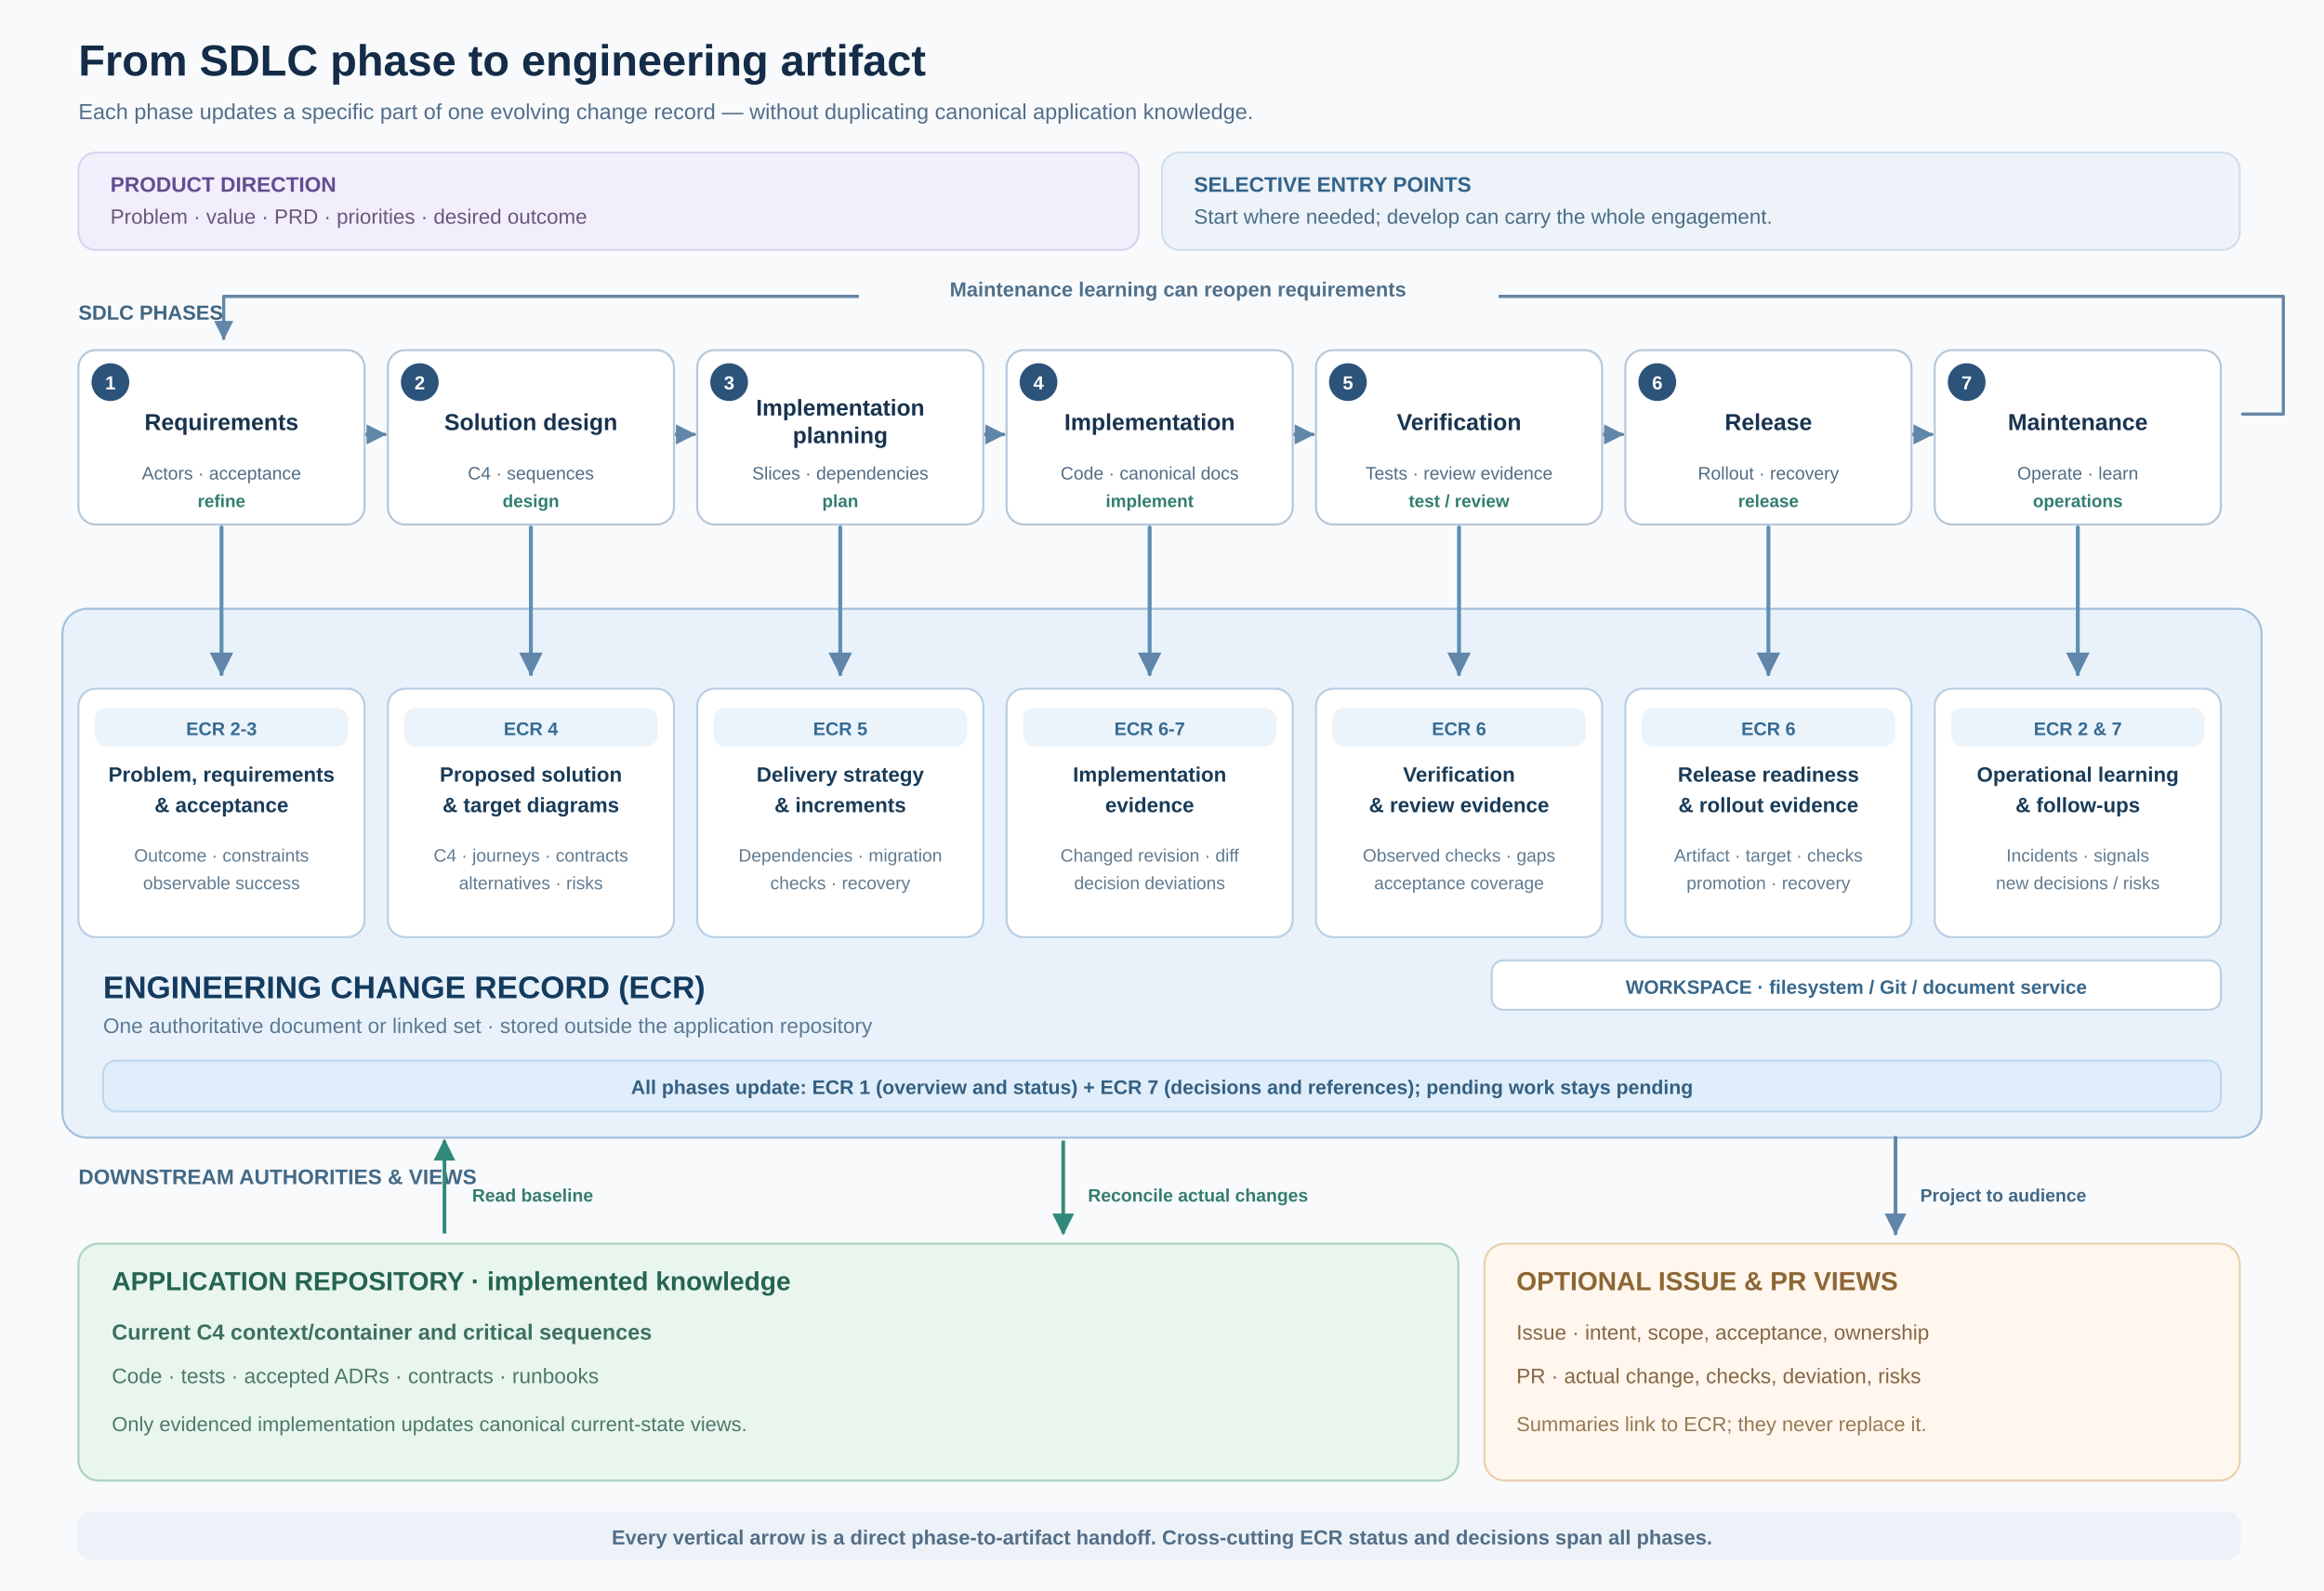
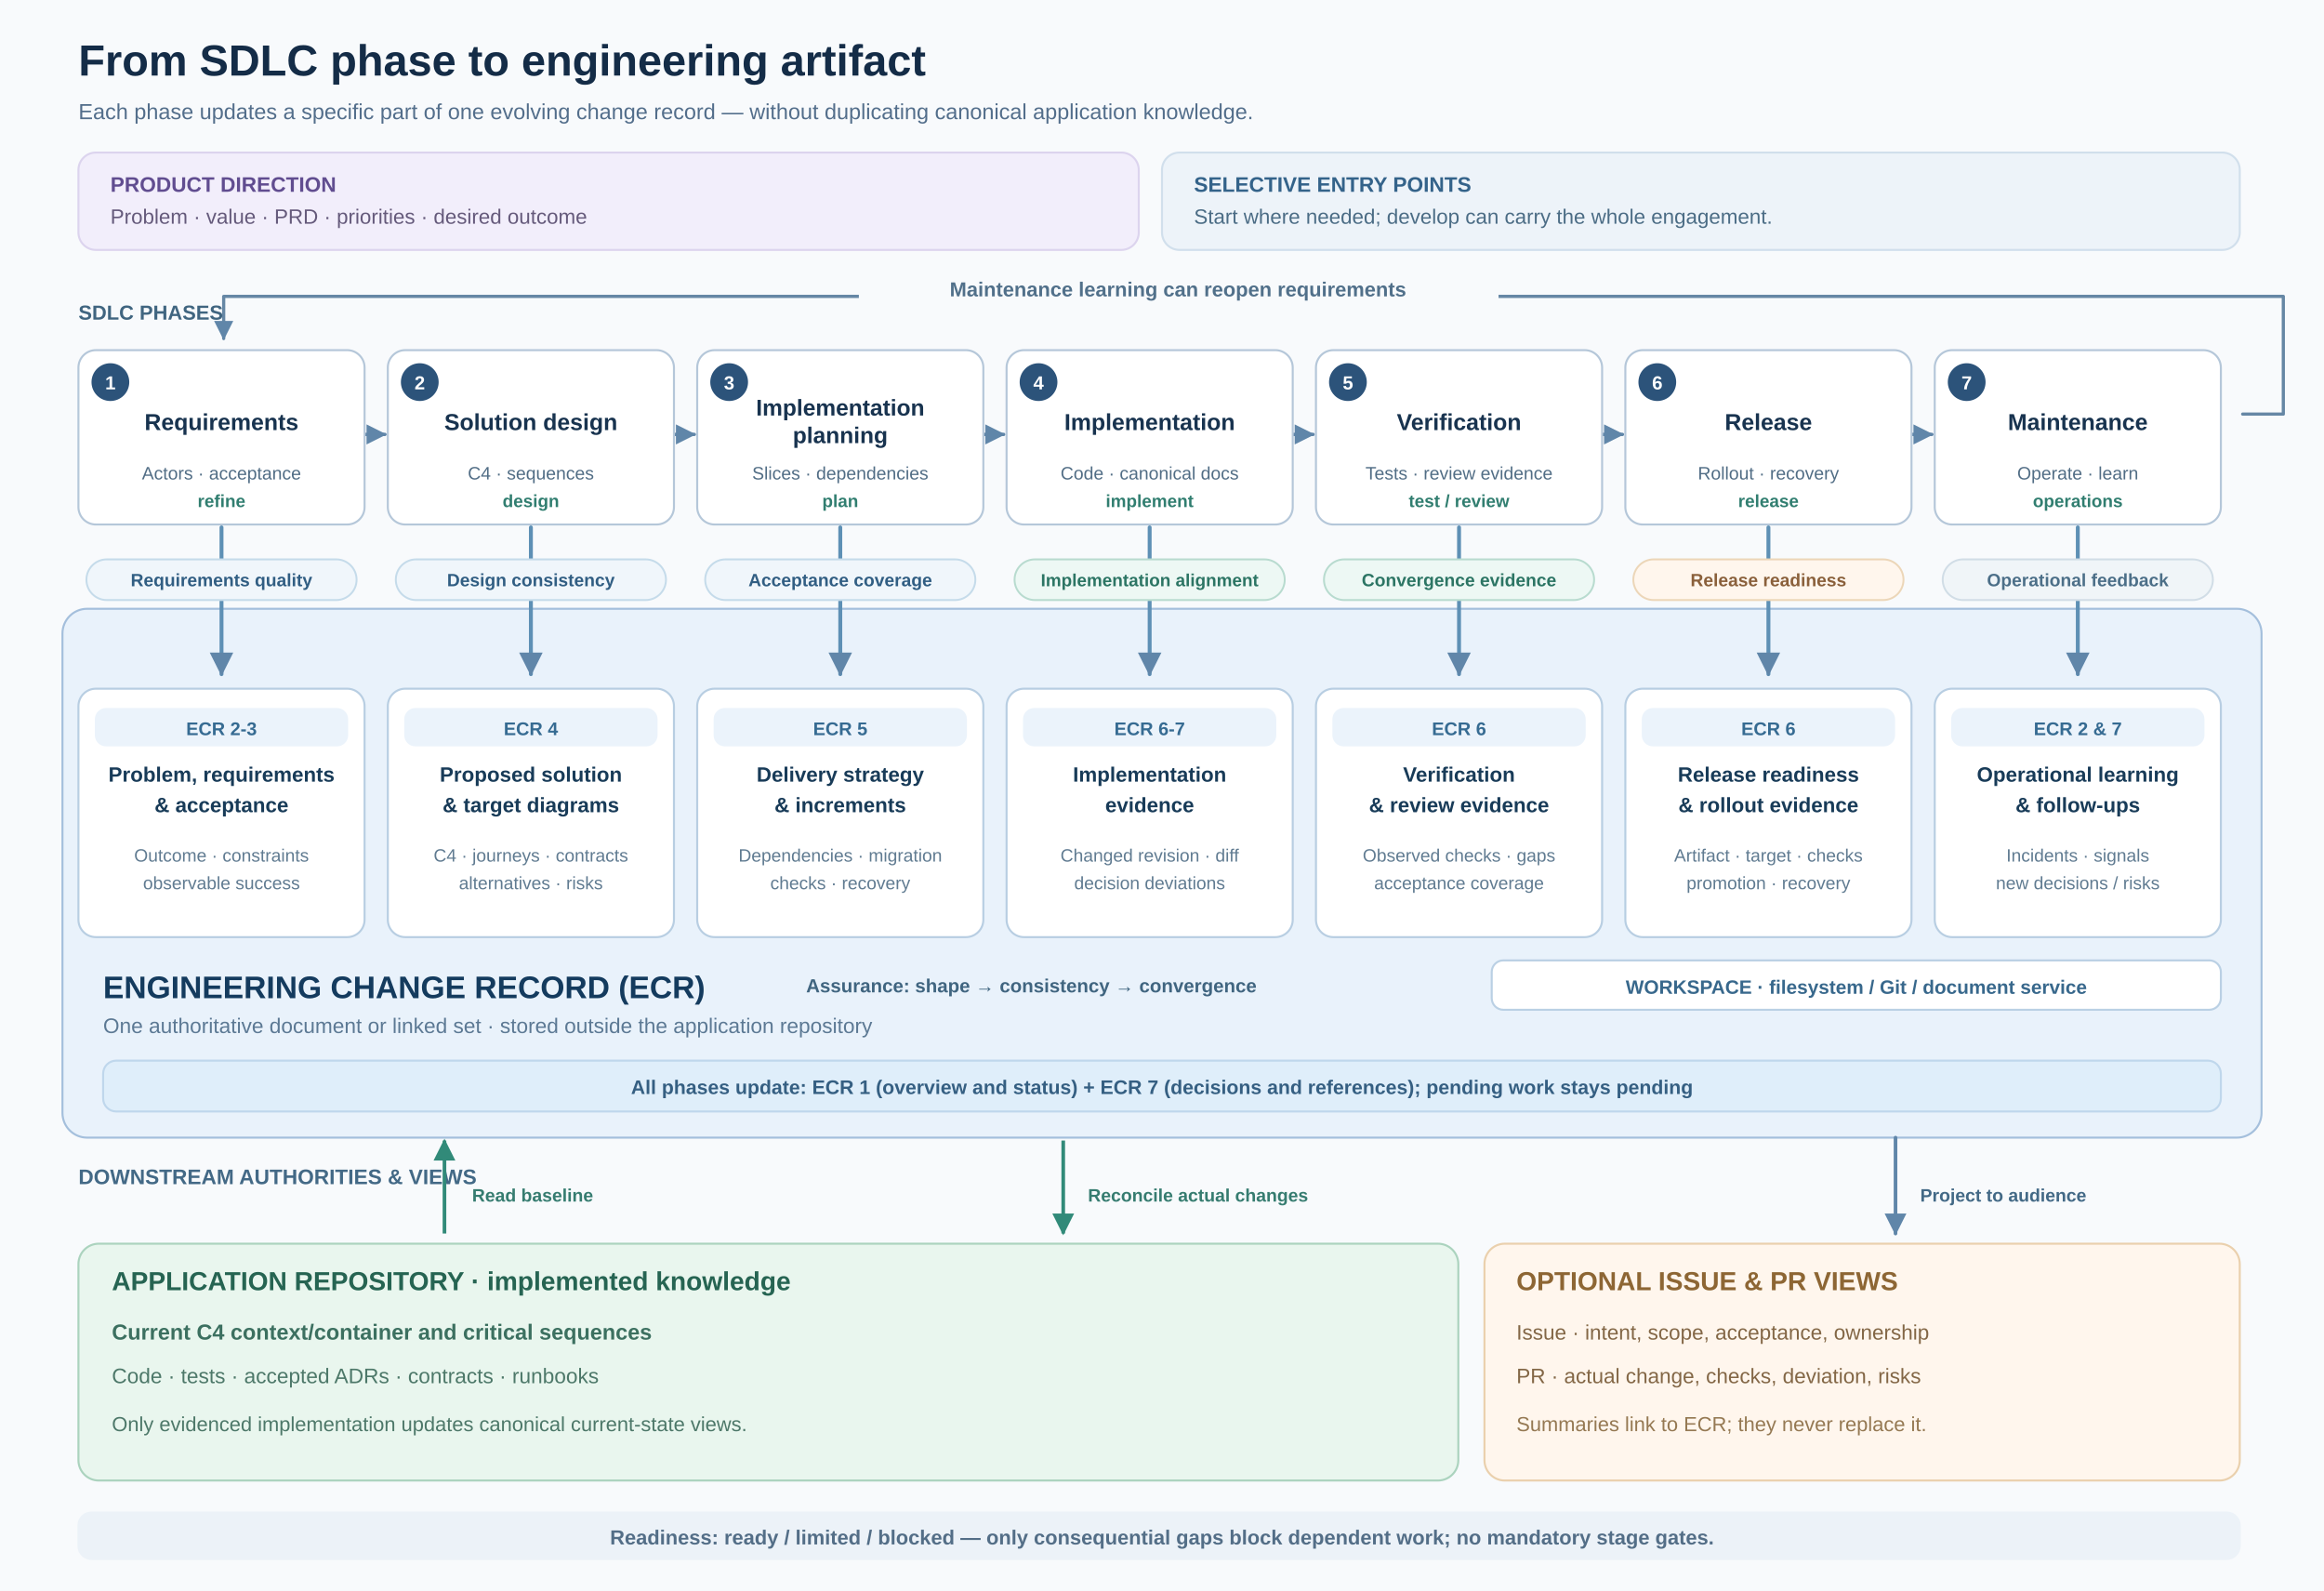
<svg xmlns="http://www.w3.org/2000/svg" width="1600" height="1095" viewBox="0 0 1600 1095" role="img" aria-labelledby="title description">
  <defs>
    <marker id="arrow" viewBox="0 0 8 8" refX="6.5" refY="4" markerWidth="8" markerHeight="8" orient="auto">
      <path d="M1 1 L7 4 L1 7 Z" fill="#6086a9" />
    </marker>
    <marker id="greenArrow" viewBox="0 0 8 8" refX="6.5" refY="4" markerWidth="8" markerHeight="8" orient="auto">
      <path d="M1 1 L7 4 L1 7 Z" fill="#318a79" />
    </marker>
  </defs>
  <rect width="1600" height="1095" fill="#f8fafc" />
  <g font-family="Arial, Helvetica, sans-serif">
    <text x="54" y="52" font-size="30" fill="#142c47" font-weight="700">From SDLC phase to engineering artifact</text>
    <text x="54" y="82" font-size="15" fill="#536e8b">Each phase updates a specific part of one evolving change record — without duplicating canonical application knowledge.</text>
    <rect x="54" y="105" width="730" height="67" rx="12" fill="#f2eefb" stroke="#dcd4ee" stroke-width="1.4" />
    <text x="76" y="132" font-size="14.5" fill="#614d90" font-weight="700">PRODUCT DIRECTION</text>
    <text x="76" y="154" font-size="14.3" fill="#655a7b">Problem · value · PRD · priorities · desired outcome</text>
    <rect x="800" y="105" width="742" height="67" rx="12" fill="#edf3f9" stroke="#d1dfec" stroke-width="1.4" />
    <text x="822" y="132" font-size="14.5" fill="#34638a" font-weight="700">SELECTIVE ENTRY POINTS</text>
    <text x="822" y="154" font-size="14.3" fill="#4b6c85">Start where needed; develop can carry the whole engagement.</text>
    <path d="M1544 285 H1572 V204 H154 V233" fill="none" stroke="#6687a5" stroke-width="2.2" stroke-linecap="round" stroke-linejoin="round" marker-end="url(#arrow)" />
    <rect x="592" y="184" width="439" height="29" rx="5" fill="#f8fafc" stroke="#f8fafc" stroke-width="1.4" />
    <text x="811" y="204" font-size="14" fill="#51708a" font-weight="700" text-anchor="middle">Maintenance learning can reopen requirements</text>
    <text x="54" y="220" font-size="14" fill="#406580" font-weight="700">SDLC PHASES</text>
    <path d="M251 299 H265" fill="none" stroke="#6086a9" stroke-width="2.3" stroke-linecap="round" stroke-linejoin="round" marker-end="url(#arrow)" />
    <rect x="54" y="241" width="197" height="120" rx="12" fill="#ffffff" stroke="#b5c7d9" stroke-width="1.4" />
    <circle cx="76" cy="263" r="13" fill="#2c537a" />
    <text x="76" y="268" font-size="13" fill="#fff" font-weight="700" text-anchor="middle">1</text>
    <text x="152.5" y="296" font-size="15.9" fill="#18334f" font-weight="700" text-anchor="middle">Requirements</text>
    <text x="152.5" y="330" font-size="12.4" fill="#516d85" text-anchor="middle">Actors · acceptance</text>
    <text x="152.5" y="349" font-size="12.1" fill="#317e70" font-weight="700" text-anchor="middle">refine</text>
    <path d="M464 299 H478" fill="none" stroke="#6086a9" stroke-width="2.3" stroke-linecap="round" stroke-linejoin="round" marker-end="url(#arrow)" />
    <rect x="267" y="241" width="197" height="120" rx="12" fill="#ffffff" stroke="#b5c7d9" stroke-width="1.4" />
    <circle cx="289" cy="263" r="13" fill="#2c537a" />
    <text x="289" y="268" font-size="13" fill="#fff" font-weight="700" text-anchor="middle">2</text>
    <text x="365.5" y="296" font-size="15.9" fill="#18334f" font-weight="700" text-anchor="middle">Solution design</text>
    <text x="365.5" y="330" font-size="12.4" fill="#516d85" text-anchor="middle">C4 · sequences</text>
    <text x="365.5" y="349" font-size="12.1" fill="#317e70" font-weight="700" text-anchor="middle">design</text>
    <path d="M677 299 H691" fill="none" stroke="#6086a9" stroke-width="2.3" stroke-linecap="round" stroke-linejoin="round" marker-end="url(#arrow)" />
    <rect x="480" y="241" width="197" height="120" rx="12" fill="#ffffff" stroke="#b5c7d9" stroke-width="1.4" />
    <circle cx="502" cy="263" r="13" fill="#2c537a" />
    <text x="502" y="268" font-size="13" fill="#fff" font-weight="700" text-anchor="middle">3</text>
    <text x="578.5" y="286" font-size="15.7" fill="#18334f" font-weight="700" text-anchor="middle">Implementation</text>
    <text x="578.5" y="305" font-size="15.7" fill="#18334f" font-weight="700" text-anchor="middle">planning</text>
    <text x="578.5" y="330" font-size="12.4" fill="#516d85" text-anchor="middle">Slices · dependencies</text>
    <text x="578.5" y="349" font-size="12.1" fill="#317e70" font-weight="700" text-anchor="middle">plan</text>
    <path d="M890 299 H904" fill="none" stroke="#6086a9" stroke-width="2.3" stroke-linecap="round" stroke-linejoin="round" marker-end="url(#arrow)" />
    <rect x="693" y="241" width="197" height="120" rx="12" fill="#ffffff" stroke="#b5c7d9" stroke-width="1.4" />
    <circle cx="715" cy="263" r="13" fill="#2c537a" />
    <text x="715" y="268" font-size="13" fill="#fff" font-weight="700" text-anchor="middle">4</text>
    <text x="791.5" y="296" font-size="15.9" fill="#18334f" font-weight="700" text-anchor="middle">Implementation</text>
    <text x="791.5" y="330" font-size="12.4" fill="#516d85" text-anchor="middle">Code · canonical docs</text>
    <text x="791.5" y="349" font-size="12.1" fill="#317e70" font-weight="700" text-anchor="middle">implement</text>
    <path d="M1103 299 H1117" fill="none" stroke="#6086a9" stroke-width="2.3" stroke-linecap="round" stroke-linejoin="round" marker-end="url(#arrow)" />
    <rect x="906" y="241" width="197" height="120" rx="12" fill="#ffffff" stroke="#b5c7d9" stroke-width="1.4" />
    <circle cx="928" cy="263" r="13" fill="#2c537a" />
    <text x="928" y="268" font-size="13" fill="#fff" font-weight="700" text-anchor="middle">5</text>
    <text x="1004.5" y="296" font-size="15.9" fill="#18334f" font-weight="700" text-anchor="middle">Verification</text>
    <text x="1004.5" y="330" font-size="12.4" fill="#516d85" text-anchor="middle">Tests · review evidence</text>
    <text x="1004.5" y="349" font-size="12.1" fill="#317e70" font-weight="700" text-anchor="middle">test / review</text>
    <path d="M1316 299 H1330" fill="none" stroke="#6086a9" stroke-width="2.3" stroke-linecap="round" stroke-linejoin="round" marker-end="url(#arrow)" />
    <rect x="1119" y="241" width="197" height="120" rx="12" fill="#ffffff" stroke="#b5c7d9" stroke-width="1.4" />
    <circle cx="1141" cy="263" r="13" fill="#2c537a" />
    <text x="1141" y="268" font-size="13" fill="#fff" font-weight="700" text-anchor="middle">6</text>
    <text x="1217.5" y="296" font-size="15.9" fill="#18334f" font-weight="700" text-anchor="middle">Release</text>
    <text x="1217.5" y="330" font-size="12.4" fill="#516d85" text-anchor="middle">Rollout · recovery</text>
    <text x="1217.5" y="349" font-size="12.1" fill="#317e70" font-weight="700" text-anchor="middle">release</text>
    <rect x="1332" y="241" width="197" height="120" rx="12" fill="#ffffff" stroke="#b5c7d9" stroke-width="1.4" />
    <circle cx="1354" cy="263" r="13" fill="#2c537a" />
    <text x="1354" y="268" font-size="13" fill="#fff" font-weight="700" text-anchor="middle">7</text>
    <text x="1430.5" y="296" font-size="15.9" fill="#18334f" font-weight="700" text-anchor="middle">Maintenance</text>
    <text x="1430.5" y="330" font-size="12.4" fill="#516d85" text-anchor="middle">Operate · learn</text>
    <text x="1430.5" y="349" font-size="12.1" fill="#317e70" font-weight="700" text-anchor="middle">operations</text>
    <rect x="43" y="419" width="1514" height="364" rx="17" fill="#e9f2fb" stroke="#a4bfdc" stroke-width="1.4" />
    <path d="M152.5 363 V464" fill="none" stroke="#5e90b5" stroke-width="2.7" stroke-linecap="round" stroke-linejoin="round" marker-end="url(#arrow)" />
+     <rect x="59.5" y="385" width="186" height="28" rx="14" fill="#f0f6fb" stroke="#c5dbea" stroke-width="1.3" />
+     <text x="152.5" y="403.5" font-size="12.3" fill="#315e83" font-weight="700" text-anchor="middle">Requirements quality</text>
    <rect x="54" y="474" width="197" height="171" rx="12" fill="#ffffff" stroke="#b8cee2" stroke-width="1.4" />
    <rect x="66" y="488" width="173" height="25" rx="7" fill="#ebf3fb" stroke="#ebf3fb" stroke-width="1.4" />
    <text x="152.5" y="506" font-size="12.7" fill="#366b92" font-weight="700" text-anchor="middle">ECR 2-3</text>
    <text x="152.5" y="538" font-size="14.3" fill="#183b58" font-weight="700" text-anchor="middle">Problem, requirements</text>
    <text x="152.5" y="559" font-size="14.3" fill="#183b58" font-weight="700" text-anchor="middle">&amp; acceptance</text>
    <text x="152.5" y="593" font-size="12.3" fill="#607b91" text-anchor="middle">Outcome · constraints</text>
    <text x="152.5" y="612" font-size="12.3" fill="#607b91" text-anchor="middle">observable success</text>
    <path d="M365.5 363 V464" fill="none" stroke="#5e90b5" stroke-width="2.7" stroke-linecap="round" stroke-linejoin="round" marker-end="url(#arrow)" />
+     <rect x="272.5" y="385" width="186" height="28" rx="14" fill="#f0f6fb" stroke="#c5dbea" stroke-width="1.3" />
+     <text x="365.5" y="403.5" font-size="12.3" fill="#315e83" font-weight="700" text-anchor="middle">Design consistency</text>
    <rect x="267" y="474" width="197" height="171" rx="12" fill="#ffffff" stroke="#b8cee2" stroke-width="1.4" />
    <rect x="279" y="488" width="173" height="25" rx="7" fill="#ebf3fb" stroke="#ebf3fb" stroke-width="1.4" />
    <text x="365.5" y="506" font-size="12.7" fill="#366b92" font-weight="700" text-anchor="middle">ECR 4</text>
    <text x="365.5" y="538" font-size="14.3" fill="#183b58" font-weight="700" text-anchor="middle">Proposed solution</text>
    <text x="365.5" y="559" font-size="14.3" fill="#183b58" font-weight="700" text-anchor="middle">&amp; target diagrams</text>
    <text x="365.5" y="593" font-size="12.3" fill="#607b91" text-anchor="middle">C4 · journeys · contracts</text>
    <text x="365.5" y="612" font-size="12.3" fill="#607b91" text-anchor="middle">alternatives · risks</text>
    <path d="M578.5 363 V464" fill="none" stroke="#5e90b5" stroke-width="2.7" stroke-linecap="round" stroke-linejoin="round" marker-end="url(#arrow)" />
+     <rect x="485.5" y="385" width="186" height="28" rx="14" fill="#f0f6fb" stroke="#c5dbea" stroke-width="1.3" />
+     <text x="578.5" y="403.5" font-size="12.3" fill="#315e83" font-weight="700" text-anchor="middle">Acceptance coverage</text>
    <rect x="480" y="474" width="197" height="171" rx="12" fill="#ffffff" stroke="#b8cee2" stroke-width="1.4" />
    <rect x="492" y="488" width="173" height="25" rx="7" fill="#ebf3fb" stroke="#ebf3fb" stroke-width="1.4" />
    <text x="578.5" y="506" font-size="12.7" fill="#366b92" font-weight="700" text-anchor="middle">ECR 5</text>
    <text x="578.5" y="538" font-size="14.3" fill="#183b58" font-weight="700" text-anchor="middle">Delivery strategy</text>
    <text x="578.5" y="559" font-size="14.3" fill="#183b58" font-weight="700" text-anchor="middle">&amp; increments</text>
    <text x="578.5" y="593" font-size="12.3" fill="#607b91" text-anchor="middle">Dependencies · migration</text>
    <text x="578.5" y="612" font-size="12.3" fill="#607b91" text-anchor="middle">checks · recovery</text>
    <path d="M791.5 363 V464" fill="none" stroke="#5e90b5" stroke-width="2.7" stroke-linecap="round" stroke-linejoin="round" marker-end="url(#arrow)" />
+     <rect x="698.5" y="385" width="186" height="28" rx="14" fill="#edf8f4" stroke="#b8dbcf" stroke-width="1.3" />
+     <text x="791.5" y="403.5" font-size="12.1" fill="#2c7564" font-weight="700" text-anchor="middle">Implementation alignment</text>
    <rect x="693" y="474" width="197" height="171" rx="12" fill="#ffffff" stroke="#b8cee2" stroke-width="1.4" />
    <rect x="705" y="488" width="173" height="25" rx="7" fill="#ebf3fb" stroke="#ebf3fb" stroke-width="1.4" />
    <text x="791.5" y="506" font-size="12.7" fill="#366b92" font-weight="700" text-anchor="middle">ECR 6-7</text>
    <text x="791.5" y="538" font-size="14.3" fill="#183b58" font-weight="700" text-anchor="middle">Implementation</text>
    <text x="791.5" y="559" font-size="14.3" fill="#183b58" font-weight="700" text-anchor="middle">evidence</text>
    <text x="791.5" y="593" font-size="12.3" fill="#607b91" text-anchor="middle">Changed revision · diff</text>
    <text x="791.5" y="612" font-size="12.3" fill="#607b91" text-anchor="middle">decision deviations</text>
    <path d="M1004.5 363 V464" fill="none" stroke="#5e90b5" stroke-width="2.7" stroke-linecap="round" stroke-linejoin="round" marker-end="url(#arrow)" />
+     <rect x="911.5" y="385" width="186" height="28" rx="14" fill="#edf8f4" stroke="#b8dbcf" stroke-width="1.3" />
+     <text x="1004.5" y="403.5" font-size="12.3" fill="#2c7564" font-weight="700" text-anchor="middle">Convergence evidence</text>
    <rect x="906" y="474" width="197" height="171" rx="12" fill="#ffffff" stroke="#b8cee2" stroke-width="1.4" />
    <rect x="918" y="488" width="173" height="25" rx="7" fill="#ebf3fb" stroke="#ebf3fb" stroke-width="1.4" />
    <text x="1004.5" y="506" font-size="12.7" fill="#366b92" font-weight="700" text-anchor="middle">ECR 6</text>
    <text x="1004.5" y="538" font-size="14.3" fill="#183b58" font-weight="700" text-anchor="middle">Verification</text>
    <text x="1004.5" y="559" font-size="14.3" fill="#183b58" font-weight="700" text-anchor="middle">&amp; review evidence</text>
    <text x="1004.5" y="593" font-size="12.3" fill="#607b91" text-anchor="middle">Observed checks · gaps</text>
    <text x="1004.5" y="612" font-size="12.3" fill="#607b91" text-anchor="middle">acceptance coverage</text>
    <path d="M1217.5 363 V464" fill="none" stroke="#5e90b5" stroke-width="2.7" stroke-linecap="round" stroke-linejoin="round" marker-end="url(#arrow)" />
+     <rect x="1124.5" y="385" width="186" height="28" rx="14" fill="#fff6ed" stroke="#ecd6b8" stroke-width="1.3" />
+     <text x="1217.5" y="403.5" font-size="12.3" fill="#8a603b" font-weight="700" text-anchor="middle">Release readiness</text>
    <rect x="1119" y="474" width="197" height="171" rx="12" fill="#ffffff" stroke="#b8cee2" stroke-width="1.4" />
    <rect x="1131" y="488" width="173" height="25" rx="7" fill="#ebf3fb" stroke="#ebf3fb" stroke-width="1.4" />
    <text x="1217.5" y="506" font-size="12.7" fill="#366b92" font-weight="700" text-anchor="middle">ECR 6</text>
    <text x="1217.5" y="538" font-size="14.3" fill="#183b58" font-weight="700" text-anchor="middle">Release readiness</text>
    <text x="1217.5" y="559" font-size="14.3" fill="#183b58" font-weight="700" text-anchor="middle">&amp; rollout evidence</text>
    <text x="1217.5" y="593" font-size="12.3" fill="#607b91" text-anchor="middle">Artifact · target · checks</text>
    <text x="1217.5" y="612" font-size="12.3" fill="#607b91" text-anchor="middle">promotion · recovery</text>
    <path d="M1430.5 363 V464" fill="none" stroke="#5e90b5" stroke-width="2.7" stroke-linecap="round" stroke-linejoin="round" marker-end="url(#arrow)" />
+     <rect x="1337.5" y="385" width="186" height="28" rx="14" fill="#f0f5f8" stroke="#d1dde6" stroke-width="1.3" />
+     <text x="1430.5" y="403.5" font-size="12.3" fill="#4c6f88" font-weight="700" text-anchor="middle">Operational feedback</text>
    <rect x="1332" y="474" width="197" height="171" rx="12" fill="#ffffff" stroke="#b8cee2" stroke-width="1.4" />
    <rect x="1344" y="488" width="173" height="25" rx="7" fill="#ebf3fb" stroke="#ebf3fb" stroke-width="1.4" />
    <text x="1430.5" y="506" font-size="12.7" fill="#366b92" font-weight="700" text-anchor="middle">ECR 2 &amp; 7</text>
    <text x="1430.5" y="538" font-size="14.3" fill="#183b58" font-weight="700" text-anchor="middle">Operational learning</text>
    <text x="1430.5" y="559" font-size="14.3" fill="#183b58" font-weight="700" text-anchor="middle">&amp; follow-ups</text>
    <text x="1430.5" y="593" font-size="12.3" fill="#607b91" text-anchor="middle">Incidents · signals</text>
    <text x="1430.5" y="612" font-size="12.3" fill="#607b91" text-anchor="middle">new decisions / risks</text>
    <text x="71" y="687" font-size="21.5" fill="#143b5e" font-weight="700">ENGINEERING CHANGE RECORD (ECR)</text>
    <text x="71" y="711" font-size="14.5" fill="#5c7994">One authoritative document or linked set · stored outside the application repository</text>
+     <text x="555" y="683" font-size="13.1" fill="#406580" font-weight="600">Assurance: shape → consistency → convergence</text>
    <rect x="1027" y="661" width="502" height="34" rx="8" fill="#ffffff" stroke="#bad0e4" stroke-width="1.4" />
    <text x="1278" y="684" font-size="13.3" fill="#38688c" font-weight="700" text-anchor="middle">WORKSPACE  ·  filesystem / Git / document service</text>
    <rect x="71" y="730" width="1458" height="35" rx="9" fill="#dfeefa" stroke="#bfd7ec" stroke-width="1.4" />
    <text x="800" y="753" font-size="13.6" fill="#355f82" font-weight="700" text-anchor="middle">All phases update: ECR 1 (overview and status) + ECR 7 (decisions and references); pending work stays pending</text>
    <text x="54" y="815" font-size="14.5" fill="#436986" font-weight="700">DOWNSTREAM AUTHORITIES &amp; VIEWS</text>
    <path d="M306 849 V785" stroke="#318a79" stroke-width="2.5" fill="none" marker-end="url(#greenArrow)" />
    <path d="M732 785 V849" stroke="#318a79" stroke-width="2.5" fill="none" marker-end="url(#greenArrow)" />
    <path d="M1305 783 V849" fill="none" stroke="#6086a9" stroke-width="2.5" stroke-linecap="round" stroke-linejoin="round" marker-end="url(#arrow)" />
    <text x="325" y="827" font-size="12.4" fill="#367c70" font-weight="700">Read baseline</text>
    <text x="749" y="827" font-size="12.4" fill="#367c70" font-weight="700">Reconcile actual changes</text>
    <text x="1322" y="827" font-size="12.4" fill="#436986" font-weight="700">Project to audience</text>
    <rect x="54" y="856" width="950" height="163" rx="14" fill="#e9f6ee" stroke="#abd3be" stroke-width="1.4" />
    <text x="77" y="888" font-size="18" fill="#266452" font-weight="700">APPLICATION REPOSITORY  ·  implemented knowledge</text>
    <text x="77" y="922" font-size="15" fill="#3c7060" font-weight="700">Current C4 context/container and critical sequences</text>
    <text x="77" y="952" font-size="14.5" fill="#4d7869">Code · tests · accepted ADRs · contracts · runbooks</text>
    <text x="77" y="985" font-size="14" fill="#4d7869">Only evidenced implementation updates canonical current-state views.</text>
    <rect x="1022" y="856" width="520" height="163" rx="14" fill="#fff6ed" stroke="#ead0ad" stroke-width="1.4" />
    <text x="1044" y="888" font-size="18" fill="#8d6634" font-weight="700">OPTIONAL ISSUE &amp; PR VIEWS</text>
    <text x="1044" y="922" font-size="14.4" fill="#836746">Issue  ·  intent, scope, acceptance, ownership</text>
    <text x="1044" y="952" font-size="14.4" fill="#836746">PR  ·  actual change, checks, deviation, risks</text>
    <text x="1044" y="985" font-size="14" fill="#957953">Summaries link to ECR; they never replace it.</text>
    <rect x="54" y="1041" width="1488" height="32" rx="9" fill="#ecf2f8" stroke="#ecf2f8" stroke-width="1.4" />
-     <text x="800" y="1063" font-size="14" fill="#536e87" font-weight="700" text-anchor="middle">Every vertical arrow is a direct phase-to-artifact handoff. Cross-cutting ECR status and decisions span all phases.</text>
+     <text x="800" y="1063" font-size="14" fill="#536e87" font-weight="700" text-anchor="middle">Readiness: ready / limited / blocked — only consequential gaps block dependent work; no mandatory stage gates.</text>
  </g>
</svg>
